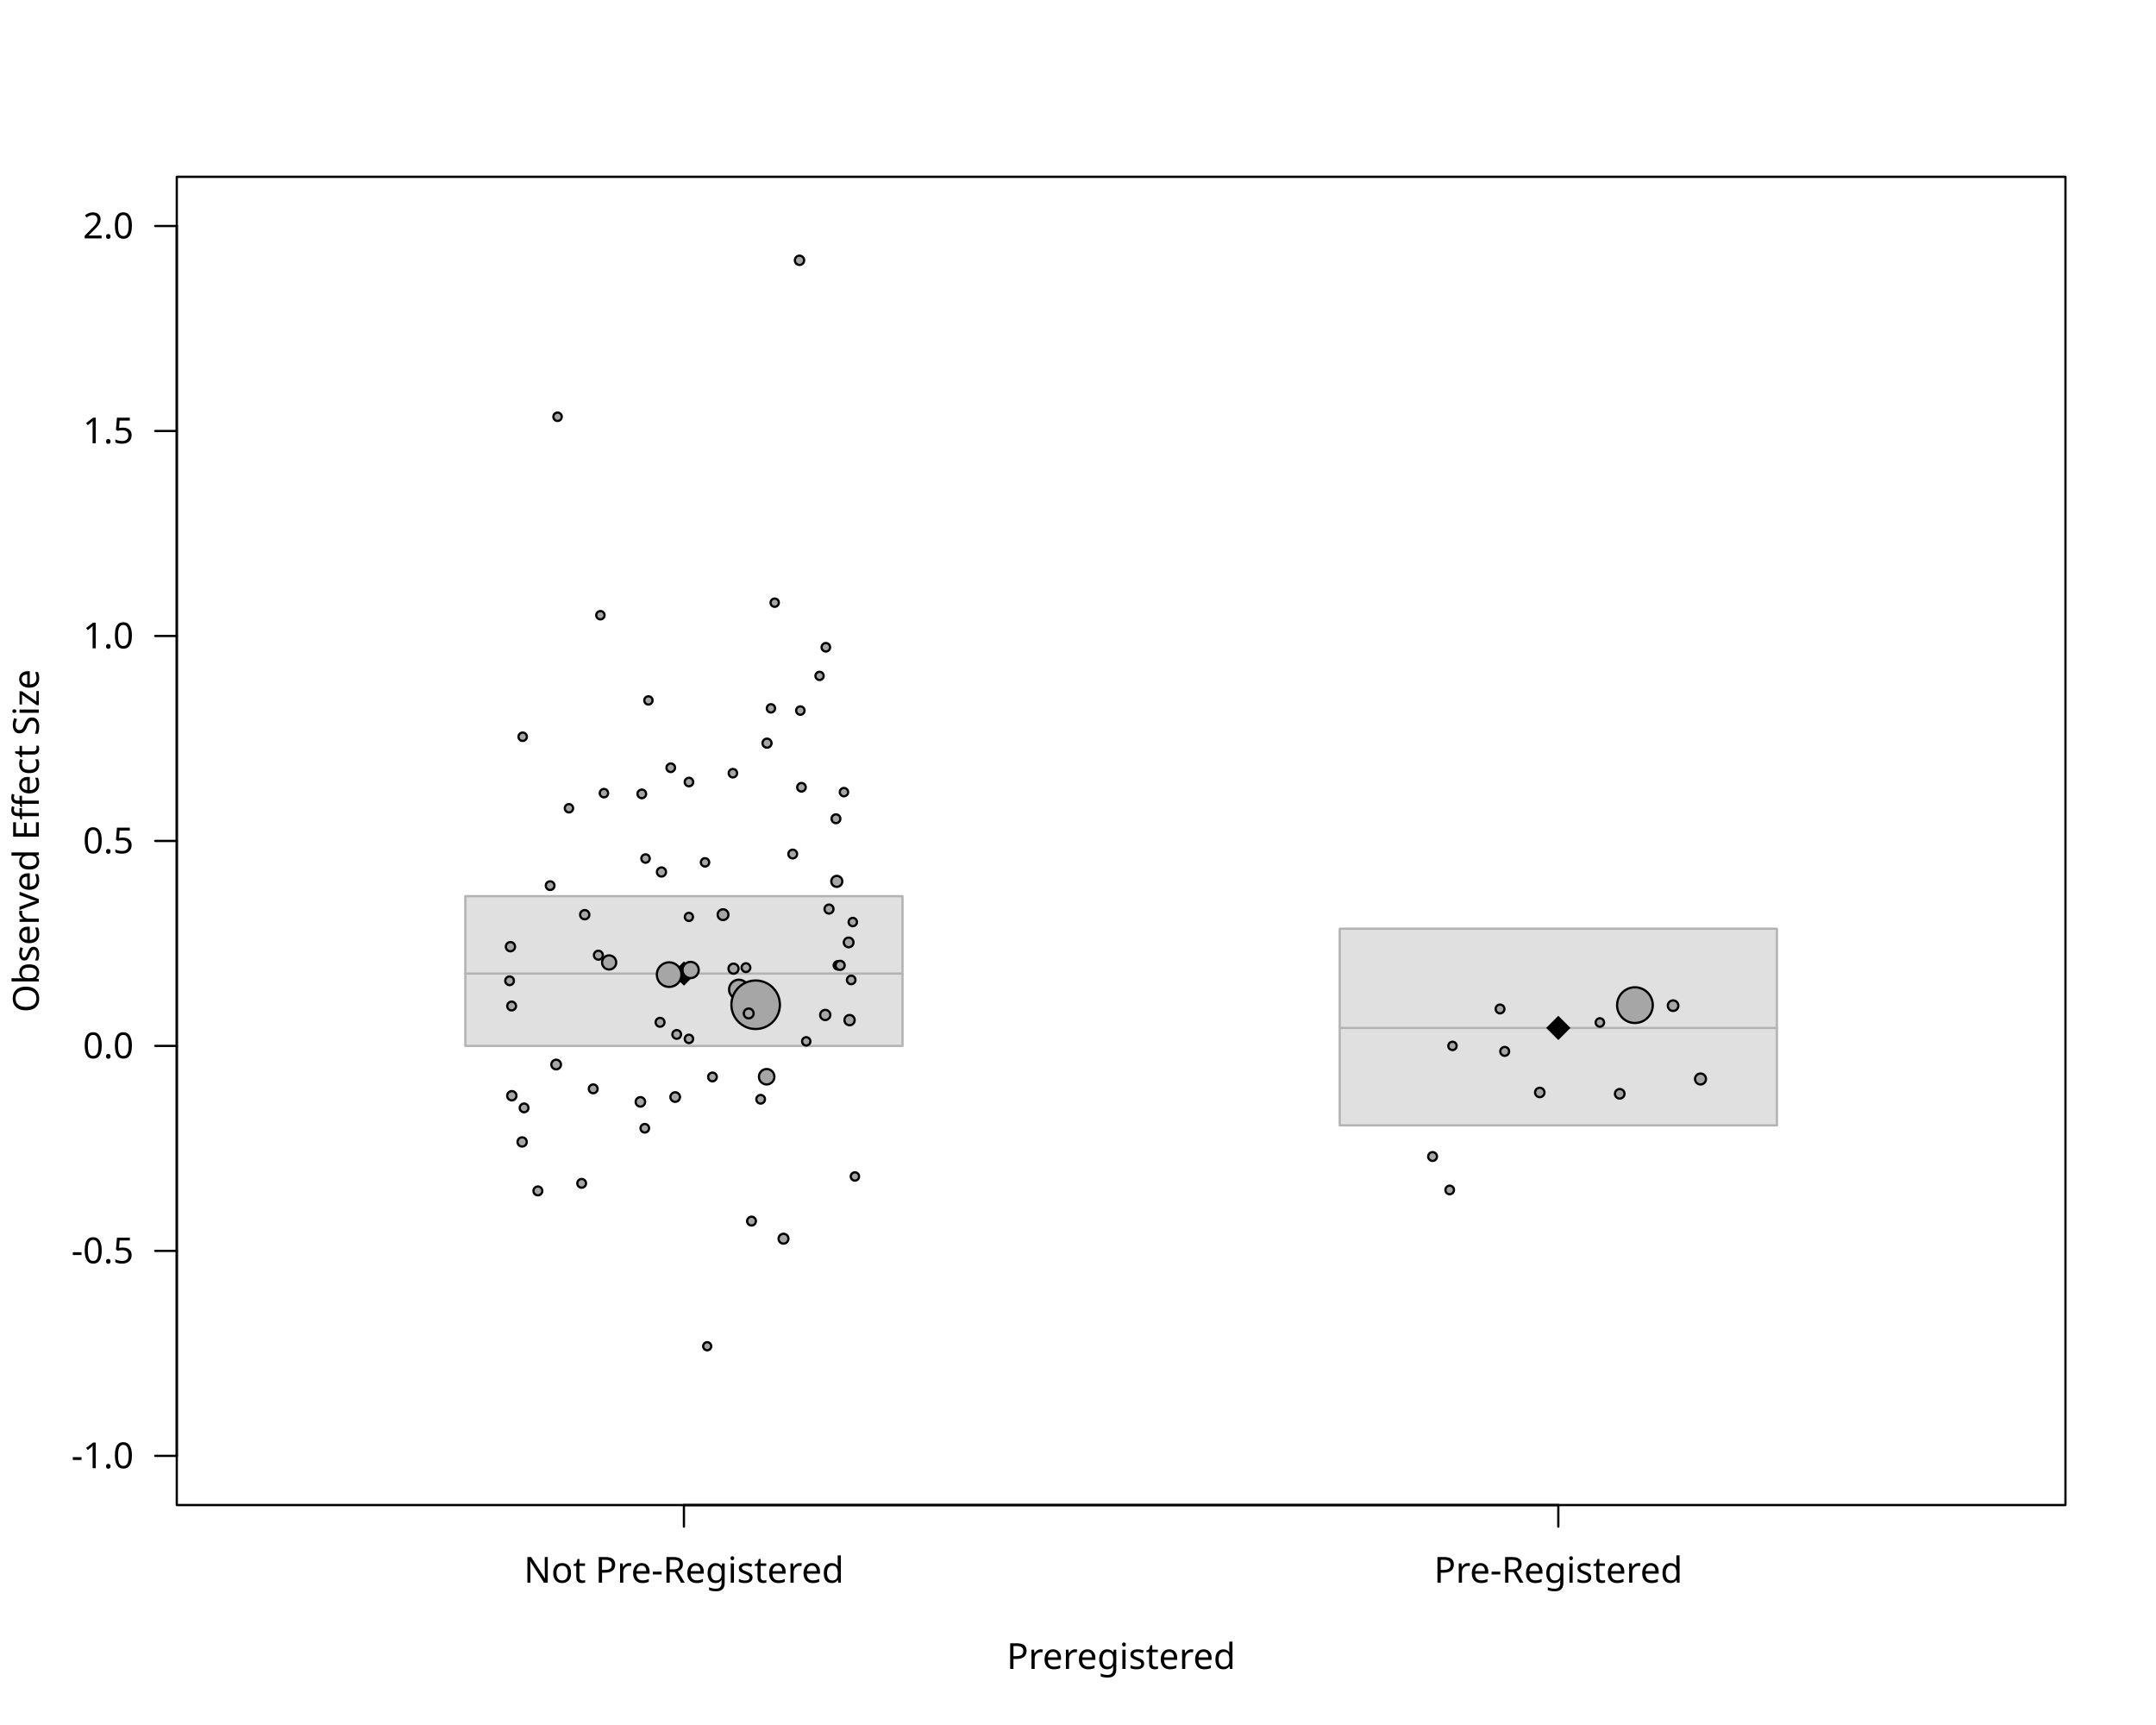
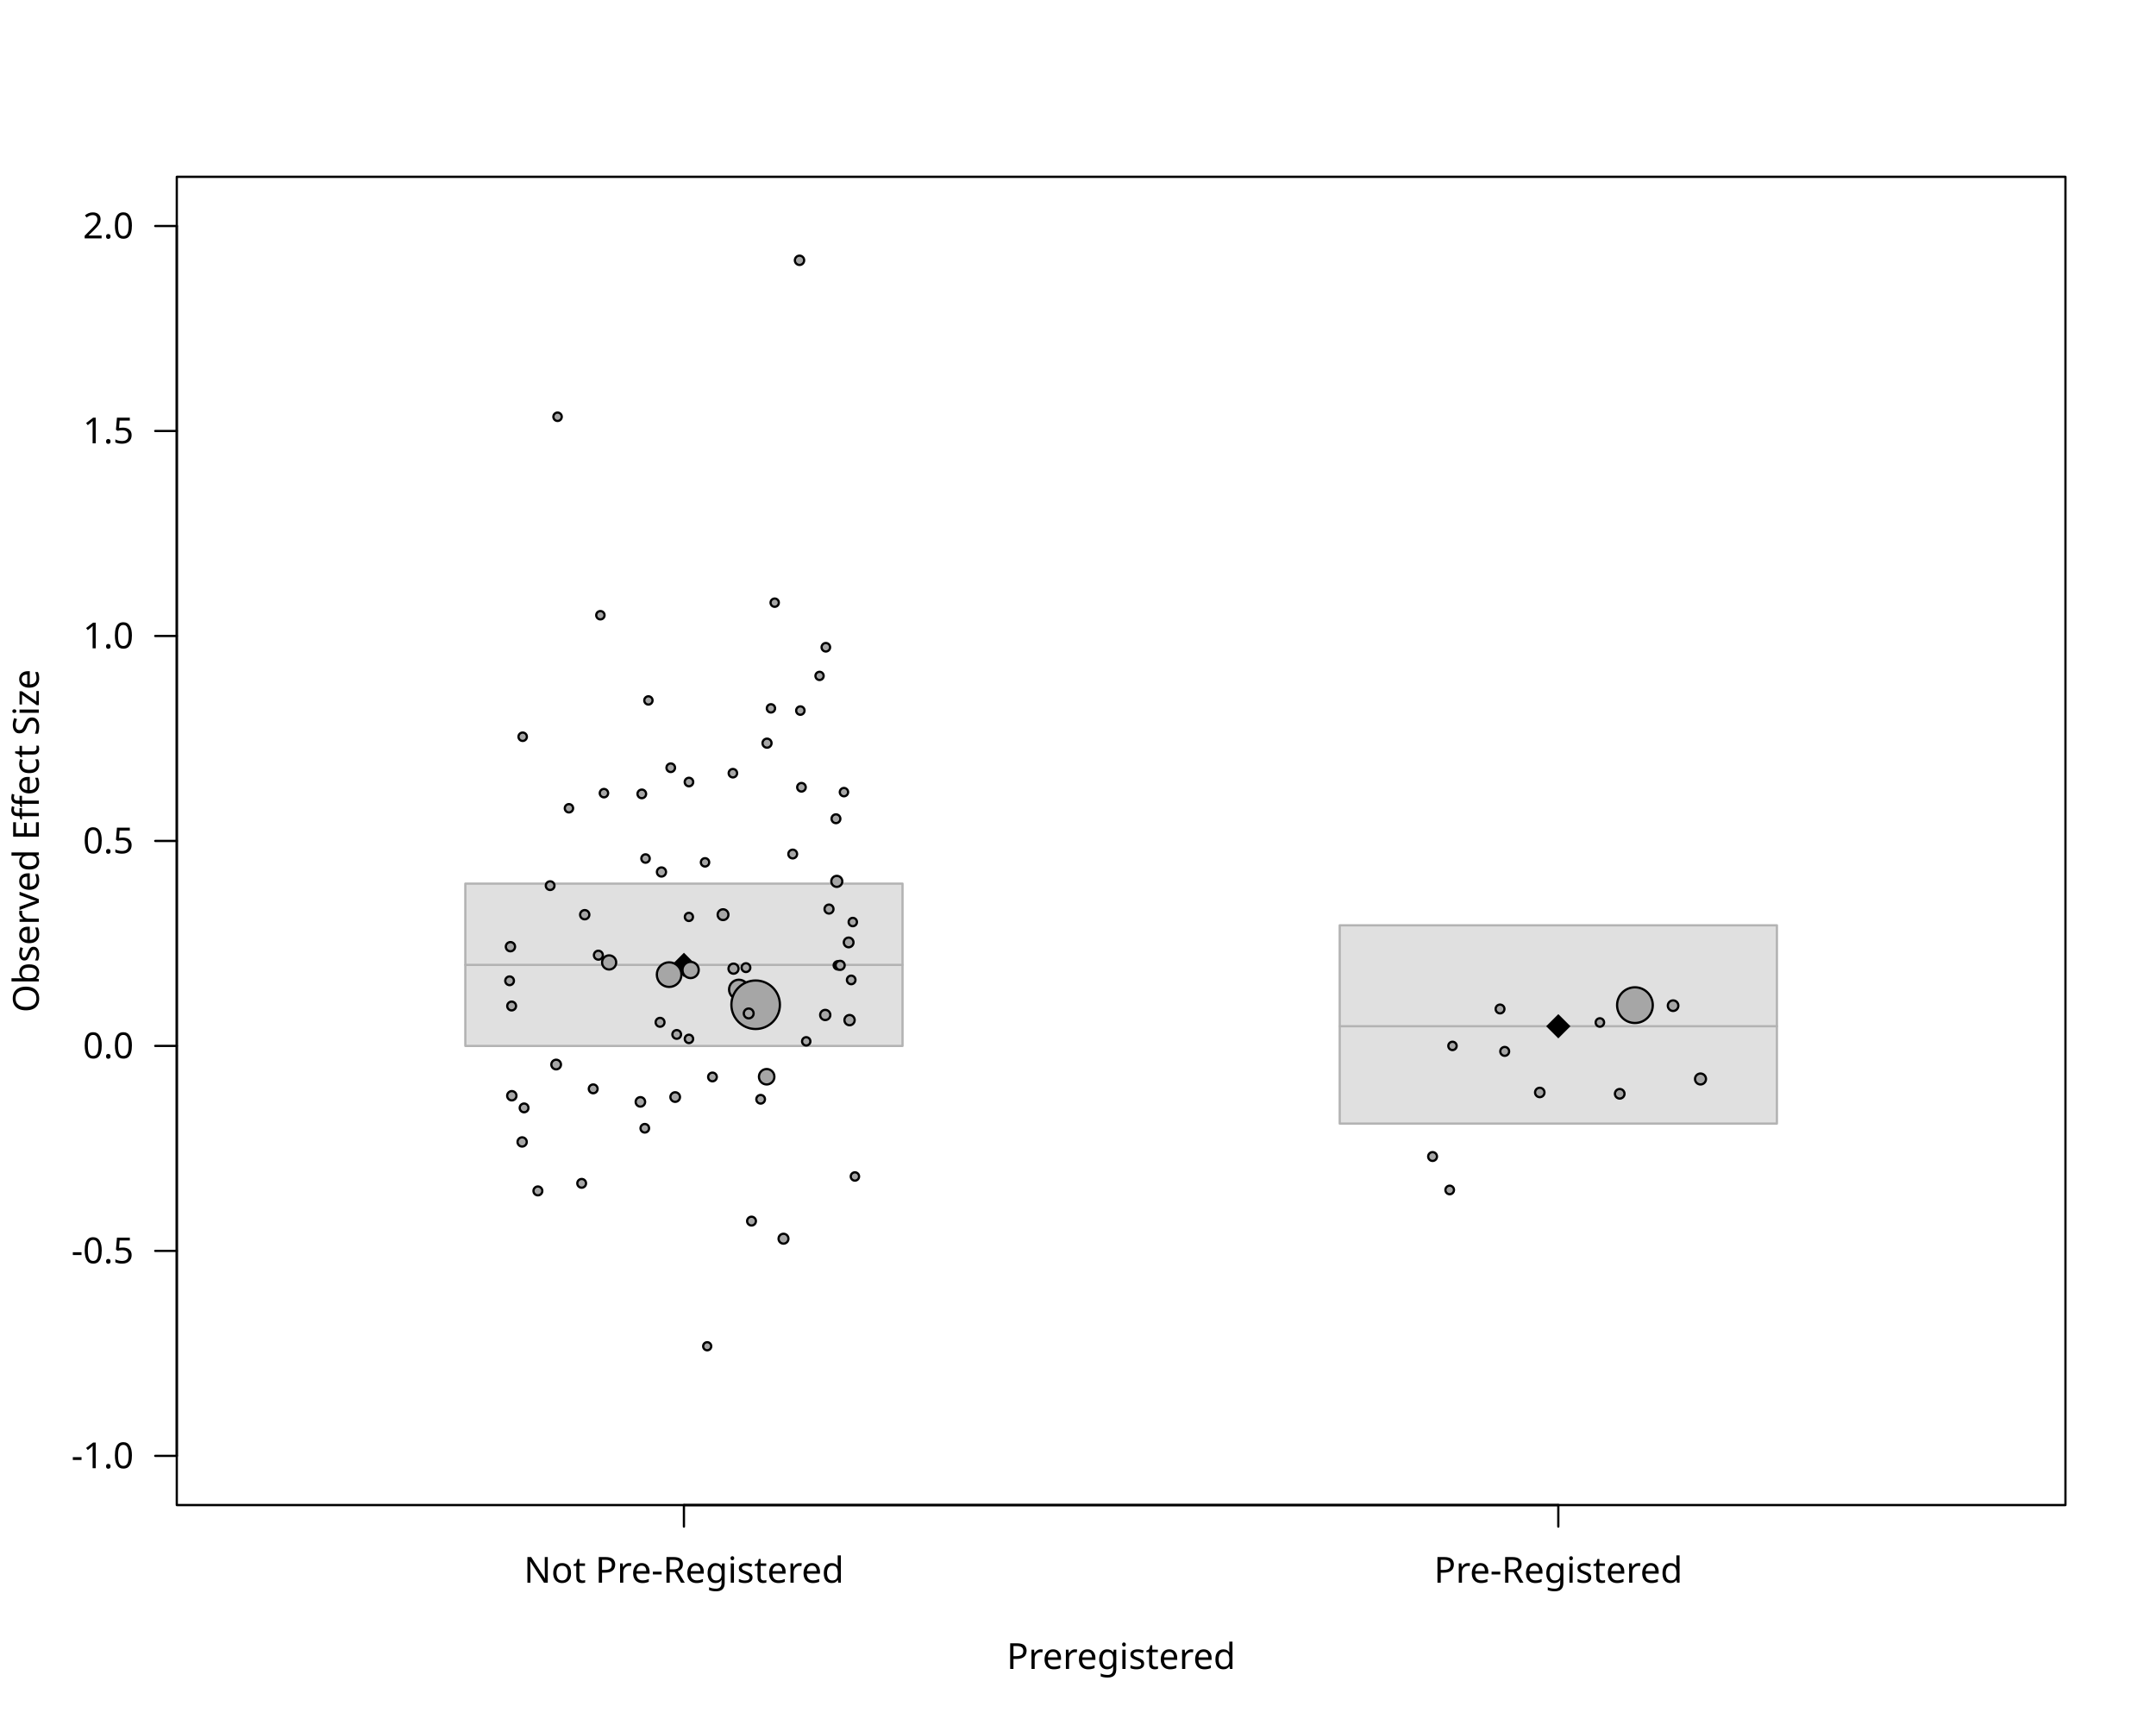
<svg xmlns="http://www.w3.org/2000/svg" class="svglite" data-engine-version="2.0" width="720.00pt" height="576.00pt" viewBox="0 0 720.00 576.00">
  <defs>
    <style type="text/css">
    .svglite line, .svglite polyline, .svglite polygon, .svglite path, .svglite rect, .svglite circle {
      fill: none;
      stroke: #000000;
      stroke-linecap: round;
      stroke-linejoin: round;
      stroke-miterlimit: 10.00;
    }
  </style>
  </defs>
  <rect width="100%" height="100%" style="stroke: none; fill: #FFFFFF;" />
  <defs>
    <clipPath id="cpMC4wMHw3MjAuMDB8MC4wMHw1NzYuMDA=">
      <rect x="0.00" y="0.00" width="720.00" height="576.00" />
    </clipPath>
  </defs>
  <g clip-path="url(#cpMC4wMHw3MjAuMDB8MC4wMHw1NzYuMDA=)">
    <line x1="59.04" y1="486.13" x2="59.04" y2="75.47" style="stroke-width: 0.75;" />
    <line x1="59.04" y1="486.13" x2="51.84" y2="486.13" style="stroke-width: 0.75;" />
    <line x1="59.04" y1="417.69" x2="51.84" y2="417.69" style="stroke-width: 0.75;" />
    <line x1="59.04" y1="349.24" x2="51.84" y2="349.24" style="stroke-width: 0.75;" />
    <line x1="59.04" y1="280.80" x2="51.84" y2="280.80" style="stroke-width: 0.75;" />
    <line x1="59.04" y1="212.36" x2="51.84" y2="212.36" style="stroke-width: 0.75;" />
    <line x1="59.04" y1="143.91" x2="51.84" y2="143.91" style="stroke-width: 0.75;" />
    <line x1="59.04" y1="75.47" x2="51.84" y2="75.47" style="stroke-width: 0.75;" />
    <text x="44.64" y="490.26" text-anchor="end" style="font-size: 12.00px; font-family: sans;" textLength="20.68px" lengthAdjust="spacingAndGlyphs">-1.0</text>
    <text x="44.64" y="421.82" text-anchor="end" style="font-size: 12.00px; font-family: sans;" textLength="20.68px" lengthAdjust="spacingAndGlyphs">-0.5</text>
    <text x="44.64" y="353.37" text-anchor="end" style="font-size: 12.00px; font-family: sans;" textLength="16.68px" lengthAdjust="spacingAndGlyphs">0.0</text>
    <text x="44.64" y="284.93" text-anchor="end" style="font-size: 12.00px; font-family: sans;" textLength="16.68px" lengthAdjust="spacingAndGlyphs">0.5</text>
    <text x="44.64" y="216.48" text-anchor="end" style="font-size: 12.00px; font-family: sans;" textLength="16.68px" lengthAdjust="spacingAndGlyphs">1.0</text>
    <text x="44.64" y="148.04" text-anchor="end" style="font-size: 12.00px; font-family: sans;" textLength="16.68px" lengthAdjust="spacingAndGlyphs">1.5</text>
    <text x="44.64" y="79.60" text-anchor="end" style="font-size: 12.00px; font-family: sans;" textLength="16.68px" lengthAdjust="spacingAndGlyphs">2.0</text>
    <polygon points="59.04,502.56 689.76,502.56 689.76,59.04 59.04,59.04 " style="stroke-width: 0.75; fill: none;" />
    <text x="374.40" y="557.28" text-anchor="middle" style="font-size: 12.00px; font-family: sans;" textLength="72.04px" lengthAdjust="spacingAndGlyphs">Preregistered</text>
    <text transform="translate(12.96,280.80) rotate(-90)" text-anchor="middle" style="font-size: 12.00px; font-family: sans;" textLength="112.74px" lengthAdjust="spacingAndGlyphs">Observed Effect Size</text>
    <line x1="228.40" y1="502.56" x2="520.40" y2="502.56" style="stroke-width: 0.75;" />
    <line x1="228.40" y1="502.56" x2="228.40" y2="509.76" style="stroke-width: 0.75;" />
    <line x1="520.40" y1="502.56" x2="520.40" y2="509.76" style="stroke-width: 0.75;" />
    <text x="228.40" y="528.48" text-anchor="middle" style="font-size: 12.00px; font-family: sans;" textLength="102.72px" lengthAdjust="spacingAndGlyphs">Not Pre-Registered</text>
    <text x="520.40" y="528.48" text-anchor="middle" style="font-size: 12.00px; font-family: sans;" textLength="80.71px" lengthAdjust="spacingAndGlyphs">Pre-Registered</text>
  </g>
  <defs>
    <clipPath id="cpNTkuMDR8Njg5Ljc2fDU5LjA0fDUwMi41Ng==">
      <rect x="59.04" y="59.04" width="630.72" height="443.52" />
    </clipPath>
  </defs>
  <g clip-path="url(#cpNTkuMDR8Njg5Ljc2fDU5LjA0fDUwMi41Ng==)">
-     <rect x="155.40" y="299.25" width="146.00" height="49.99" style="stroke-width: 0.75; stroke: #B3B3B3; fill: #B3B3B3; fill-opacity: 0.40;" />
-     <line x1="155.40" y1="325.08" x2="301.40" y2="325.08" style="stroke-width: 0.75; stroke: #B3B3B3;" />
-     <rect x="447.40" y="310.11" width="146.00" height="65.66" style="stroke-width: 0.75; stroke: #B3B3B3; fill: #B3B3B3; fill-opacity: 0.40;" />
-     <line x1="447.40" y1="343.24" x2="593.40" y2="343.24" style="stroke-width: 0.75; stroke: #B3B3B3;" />
-     <polygon points="224.35,325.08 228.40,321.03 232.45,325.08 228.40,329.13 " style="stroke-width: 0.75; stroke: none; fill: #000000;" />
-     <polygon points="516.35,343.24 520.40,339.19 524.45,343.24 520.40,347.29 " style="stroke-width: 0.75; stroke: none; fill: #000000;" />
+     <rect x="155.40" y="295.05" width="146.00" height="54.20" style="stroke-width: 0.75; stroke: #B3B3B3; fill: #B3B3B3; fill-opacity: 0.40;" />
+     <line x1="155.40" y1="322.19" x2="301.40" y2="322.19" style="stroke-width: 0.75; stroke: #B3B3B3;" />
+     <rect x="447.40" y="308.97" width="146.00" height="66.21" style="stroke-width: 0.75; stroke: #B3B3B3; fill: #B3B3B3; fill-opacity: 0.40;" />
+     <line x1="447.40" y1="342.68" x2="593.40" y2="342.68" style="stroke-width: 0.75; stroke: #B3B3B3;" />
+     <polygon points="224.35,322.19 228.40,318.14 232.45,322.19 228.40,326.24 " style="stroke-width: 0.75; stroke: none; fill: #000000;" />
+     <polygon points="516.35,342.68 520.40,338.63 524.45,342.68 520.40,346.73 " style="stroke-width: 0.75; stroke: none; fill: #000000;" />
    <circle cx="276.85" cy="303.55" r="1.50" style="stroke-width: 0.75; fill: #A6A6A6;" />
    <circle cx="279.45" cy="294.30" r="1.84" style="stroke-width: 0.75; fill: #A6A6A6;" />
    <circle cx="203.42" cy="321.37" r="2.36" style="stroke-width: 0.75; fill: #A6A6A6;" />
    <circle cx="267.00" cy="86.92" r="1.55" style="stroke-width: 0.75; fill: #A6A6A6;" />
    <circle cx="244.96" cy="323.45" r="1.68" style="stroke-width: 0.75; fill: #A6A6A6;" />
    <circle cx="230.63" cy="323.89" r="2.71" style="stroke-width: 0.75; fill: #A6A6A6;" />
    <circle cx="256.03" cy="359.54" r="2.58" style="stroke-width: 0.75; fill: #A6A6A6;" />
    <circle cx="185.73" cy="355.46" r="1.61" style="stroke-width: 0.75; fill: #A6A6A6;" />
    <circle cx="246.74" cy="330.41" r="3.27" style="stroke-width: 0.75; fill: #A6A6A6;" />
    <circle cx="252.35" cy="335.50" r="8.10" style="stroke-width: 0.75; fill: #A6A6A6;" />
    <circle cx="223.46" cy="325.44" r="4.11" style="stroke-width: 0.75; fill: #A6A6A6;" />
    <circle cx="545.99" cy="335.63" r="5.96" style="stroke-width: 0.75; fill: #A6A6A6;" />
    <circle cx="279.17" cy="273.39" r="1.47" style="stroke-width: 0.75; fill: #A6A6A6;" />
    <circle cx="199.83" cy="318.95" r="1.49" style="stroke-width: 0.75; fill: #A6A6A6;" />
    <circle cx="224.00" cy="256.36" r="1.43" style="stroke-width: 0.75; fill: #A6A6A6;" />
    <circle cx="279.79" cy="322.34" r="1.39" style="stroke-width: 0.75; fill: #A6A6A6;" />
    <circle cx="284.26" cy="327.21" r="1.43" style="stroke-width: 0.75; fill: #A6A6A6;" />
    <circle cx="183.72" cy="295.73" r="1.45" style="stroke-width: 0.75; fill: #A6A6A6;" />
    <circle cx="225.48" cy="366.32" r="1.60" style="stroke-width: 0.75; fill: #A6A6A6;" />
    <circle cx="235.45" cy="287.95" r="1.39" style="stroke-width: 0.75; fill: #A6A6A6;" />
    <circle cx="275.59" cy="338.91" r="1.70" style="stroke-width: 0.75; fill: #A6A6A6;" />
    <circle cx="186.20" cy="139.16" r="1.40" style="stroke-width: 0.75; fill: #A6A6A6;" />
    <circle cx="285.50" cy="392.84" r="1.39" style="stroke-width: 0.75; fill: #A6A6A6;" />
    <circle cx="280.57" cy="322.34" r="1.51" style="stroke-width: 0.75; fill: #A6A6A6;" />
    <circle cx="179.63" cy="397.66" r="1.48" style="stroke-width: 0.75; fill: #A6A6A6;" />
    <circle cx="230.06" cy="306.17" r="1.36" style="stroke-width: 0.75; fill: #A6A6A6;" />
    <circle cx="215.58" cy="286.67" r="1.40" style="stroke-width: 0.75; fill: #A6A6A6;" />
    <circle cx="275.79" cy="216.13" r="1.42" style="stroke-width: 0.75; fill: #A6A6A6;" />
    <circle cx="514.21" cy="364.79" r="1.57" style="stroke-width: 0.75; fill: #A6A6A6;" />
    <circle cx="267.65" cy="262.88" r="1.43" style="stroke-width: 0.75; fill: #A6A6A6;" />
    <circle cx="256.15" cy="248.15" r="1.51" style="stroke-width: 0.75; fill: #A6A6A6;" />
    <circle cx="264.73" cy="285.17" r="1.46" style="stroke-width: 0.75; fill: #A6A6A6;" />
    <circle cx="215.33" cy="376.74" r="1.43" style="stroke-width: 0.75; fill: #A6A6A6;" />
    <circle cx="250.03" cy="338.40" r="1.64" style="stroke-width: 0.75; fill: #A6A6A6;" />
    <circle cx="170.46" cy="316.11" r="1.54" style="stroke-width: 0.75; fill: #A6A6A6;" />
    <circle cx="267.28" cy="237.27" r="1.40" style="stroke-width: 0.75; fill: #A6A6A6;" />
    <circle cx="170.86" cy="335.92" r="1.47" style="stroke-width: 0.75; fill: #A6A6A6;" />
    <circle cx="194.25" cy="395.13" r="1.46" style="stroke-width: 0.75; fill: #A6A6A6;" />
    <circle cx="567.89" cy="360.29" r="1.83" style="stroke-width: 0.75; fill: #A6A6A6;" />
    <circle cx="241.46" cy="305.42" r="1.80" style="stroke-width: 0.75; fill: #A6A6A6;" />
    <circle cx="214.33" cy="265.09" r="1.44" style="stroke-width: 0.75; fill: #A6A6A6;" />
    <circle cx="220.90" cy="291.17" r="1.52" style="stroke-width: 0.75; fill: #A6A6A6;" />
    <circle cx="174.37" cy="381.31" r="1.54" style="stroke-width: 0.75; fill: #A6A6A6;" />
    <circle cx="283.71" cy="340.63" r="1.71" style="stroke-width: 0.75; fill: #A6A6A6;" />
    <circle cx="220.43" cy="341.36" r="1.48" style="stroke-width: 0.75; fill: #A6A6A6;" />
    <circle cx="281.84" cy="264.50" r="1.39" style="stroke-width: 0.75; fill: #A6A6A6;" />
    <circle cx="273.69" cy="225.69" r="1.37" style="stroke-width: 0.75; fill: #A6A6A6;" />
    <circle cx="244.75" cy="258.18" r="1.41" style="stroke-width: 0.75; fill: #A6A6A6;" />
    <circle cx="283.41" cy="314.69" r="1.62" style="stroke-width: 0.75; fill: #A6A6A6;" />
    <circle cx="534.28" cy="341.42" r="1.41" style="stroke-width: 0.75; fill: #A6A6A6;" />
    <circle cx="500.94" cy="336.91" r="1.47" style="stroke-width: 0.75; fill: #A6A6A6;" />
    <circle cx="502.50" cy="351.07" r="1.48" style="stroke-width: 0.75; fill: #A6A6A6;" />
    <circle cx="216.54" cy="233.88" r="1.38" style="stroke-width: 0.75; fill: #A6A6A6;" />
    <circle cx="261.65" cy="413.62" r="1.65" style="stroke-width: 0.75; fill: #A6A6A6;" />
    <circle cx="174.55" cy="246.01" r="1.40" style="stroke-width: 0.75; fill: #A6A6A6;" />
    <circle cx="257.46" cy="236.53" r="1.38" style="stroke-width: 0.75; fill: #A6A6A6;" />
    <circle cx="249.11" cy="323.11" r="1.46" style="stroke-width: 0.75; fill: #A6A6A6;" />
    <circle cx="190.00" cy="269.89" r="1.39" style="stroke-width: 0.75; fill: #A6A6A6;" />
    <circle cx="200.50" cy="205.43" r="1.39" style="stroke-width: 0.75; fill: #A6A6A6;" />
    <circle cx="230.08" cy="346.90" r="1.40" style="stroke-width: 0.75; fill: #A6A6A6;" />
    <circle cx="540.91" cy="365.23" r="1.60" style="stroke-width: 0.75; fill: #A6A6A6;" />
    <circle cx="284.79" cy="307.88" r="1.39" style="stroke-width: 0.75; fill: #A6A6A6;" />
    <circle cx="258.71" cy="201.24" r="1.38" style="stroke-width: 0.75; fill: #A6A6A6;" />
    <circle cx="236.17" cy="449.53" r="1.35" style="stroke-width: 0.75; fill: #A6A6A6;" />
    <circle cx="269.24" cy="347.72" r="1.39" style="stroke-width: 0.75; fill: #A6A6A6;" />
    <circle cx="484.13" cy="397.34" r="1.43" style="stroke-width: 0.75; fill: #A6A6A6;" />
    <circle cx="201.69" cy="264.84" r="1.40" style="stroke-width: 0.75; fill: #A6A6A6;" />
    <circle cx="558.73" cy="335.81" r="1.76" style="stroke-width: 0.75; fill: #A6A6A6;" />
    <circle cx="250.97" cy="407.74" r="1.47" style="stroke-width: 0.75; fill: #A6A6A6;" />
    <circle cx="198.10" cy="363.58" r="1.47" style="stroke-width: 0.75; fill: #A6A6A6;" />
    <circle cx="175.02" cy="369.94" r="1.46" style="stroke-width: 0.75; fill: #A6A6A6;" />
    <circle cx="478.41" cy="386.18" r="1.47" style="stroke-width: 0.75; fill: #A6A6A6;" />
    <circle cx="195.27" cy="305.43" r="1.54" style="stroke-width: 0.75; fill: #A6A6A6;" />
    <circle cx="225.99" cy="345.41" r="1.45" style="stroke-width: 0.75; fill: #A6A6A6;" />
    <circle cx="485.06" cy="349.24" r="1.39" style="stroke-width: 0.75; fill: #A6A6A6;" />
    <circle cx="254.02" cy="367.06" r="1.44" style="stroke-width: 0.75; fill: #A6A6A6;" />
    <circle cx="170.92" cy="365.88" r="1.55" style="stroke-width: 0.75; fill: #A6A6A6;" />
    <circle cx="213.86" cy="367.93" r="1.58" style="stroke-width: 0.75; fill: #A6A6A6;" />
    <circle cx="230.08" cy="261.13" r="1.42" style="stroke-width: 0.75; fill: #A6A6A6;" />
    <circle cx="170.18" cy="327.50" r="1.45" style="stroke-width: 0.75; fill: #A6A6A6;" />
    <circle cx="237.93" cy="359.61" r="1.45" style="stroke-width: 0.75; fill: #A6A6A6;" />
  </g>
</svg>
